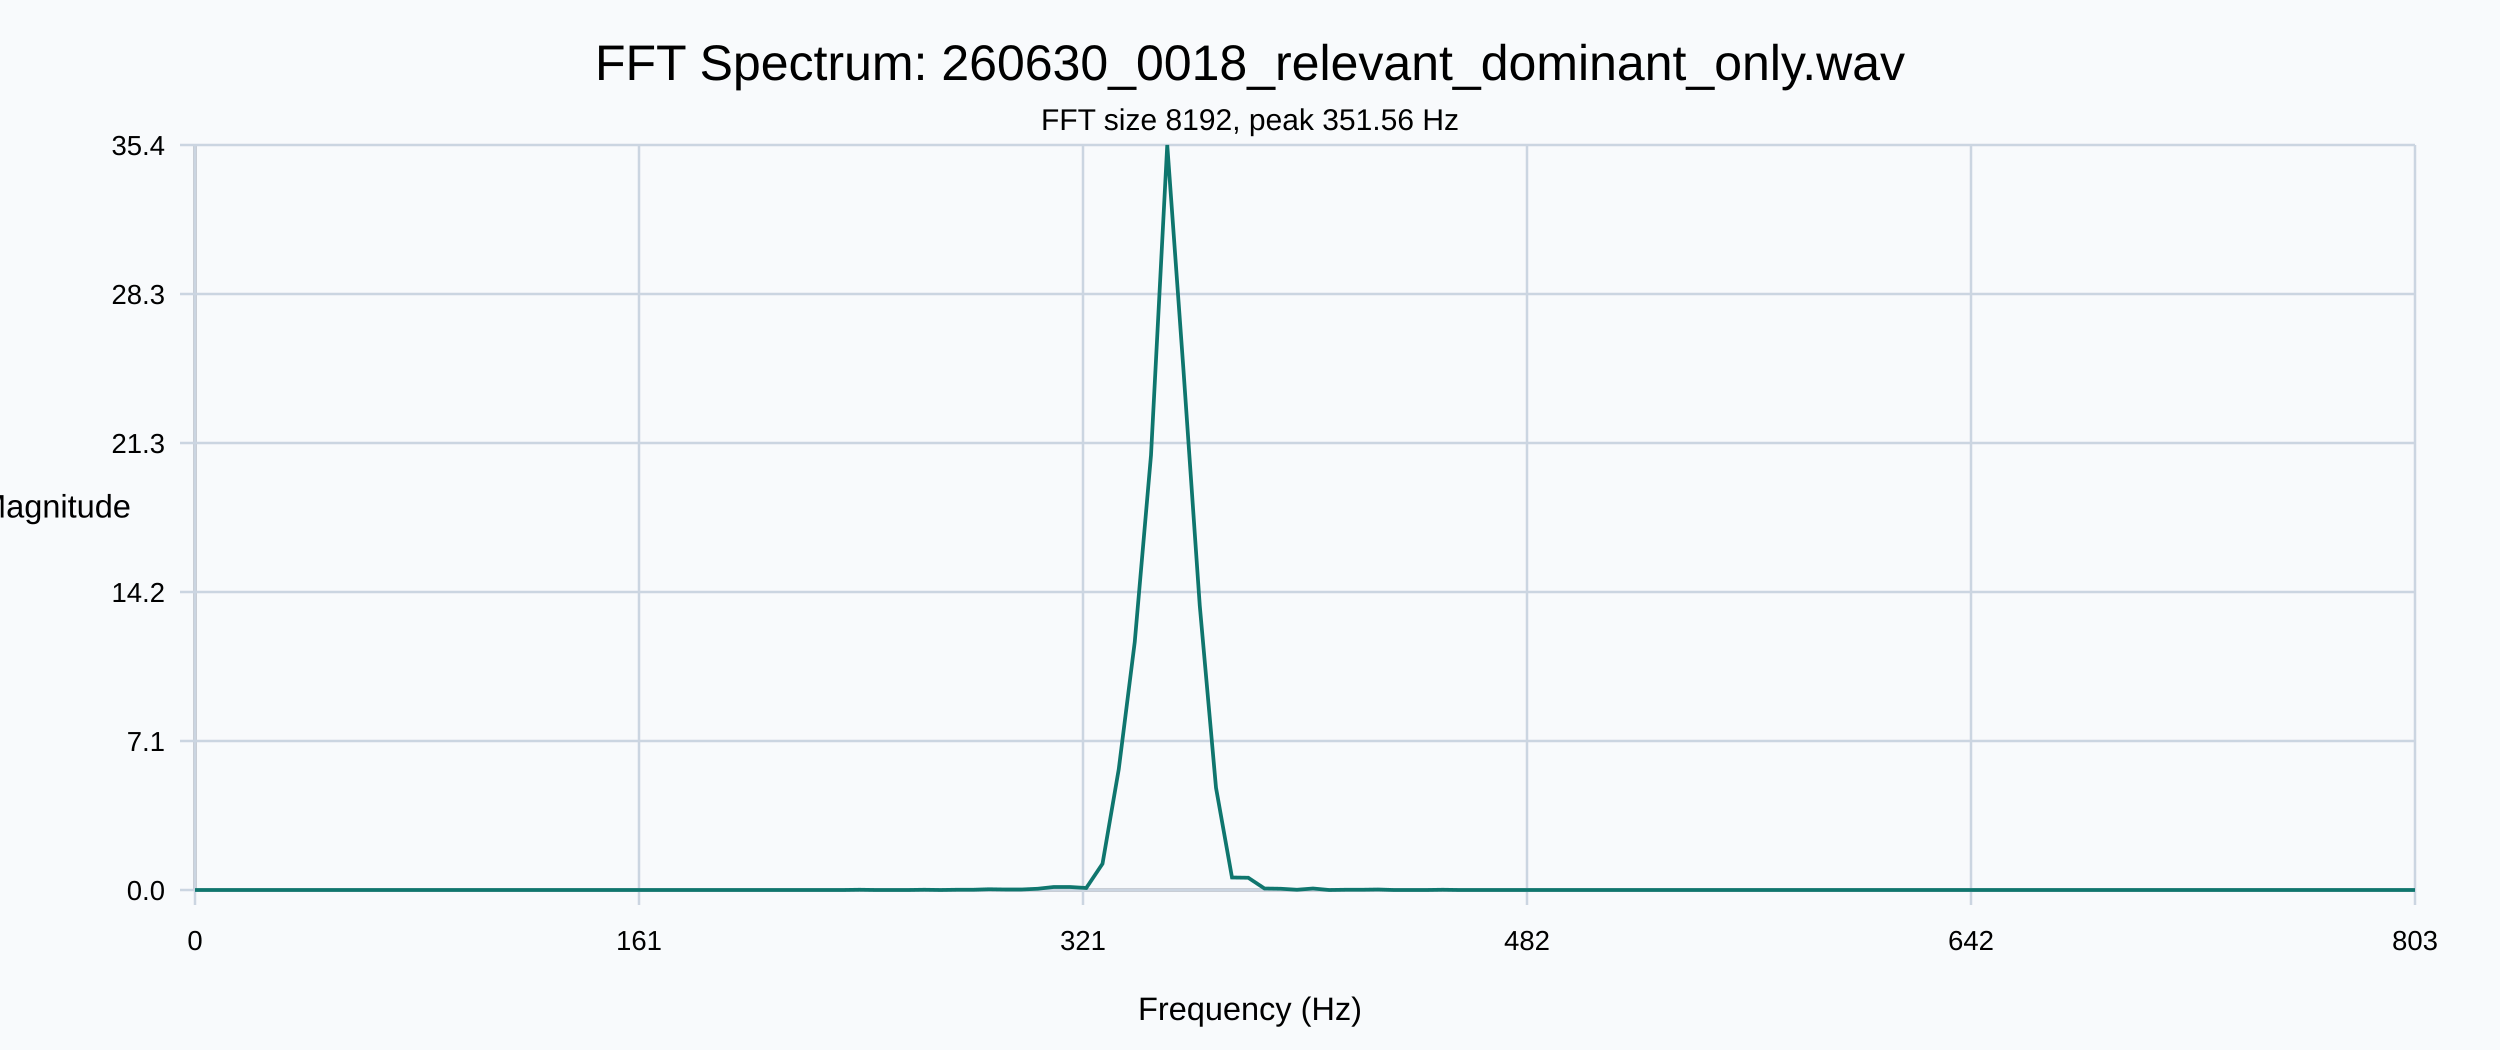
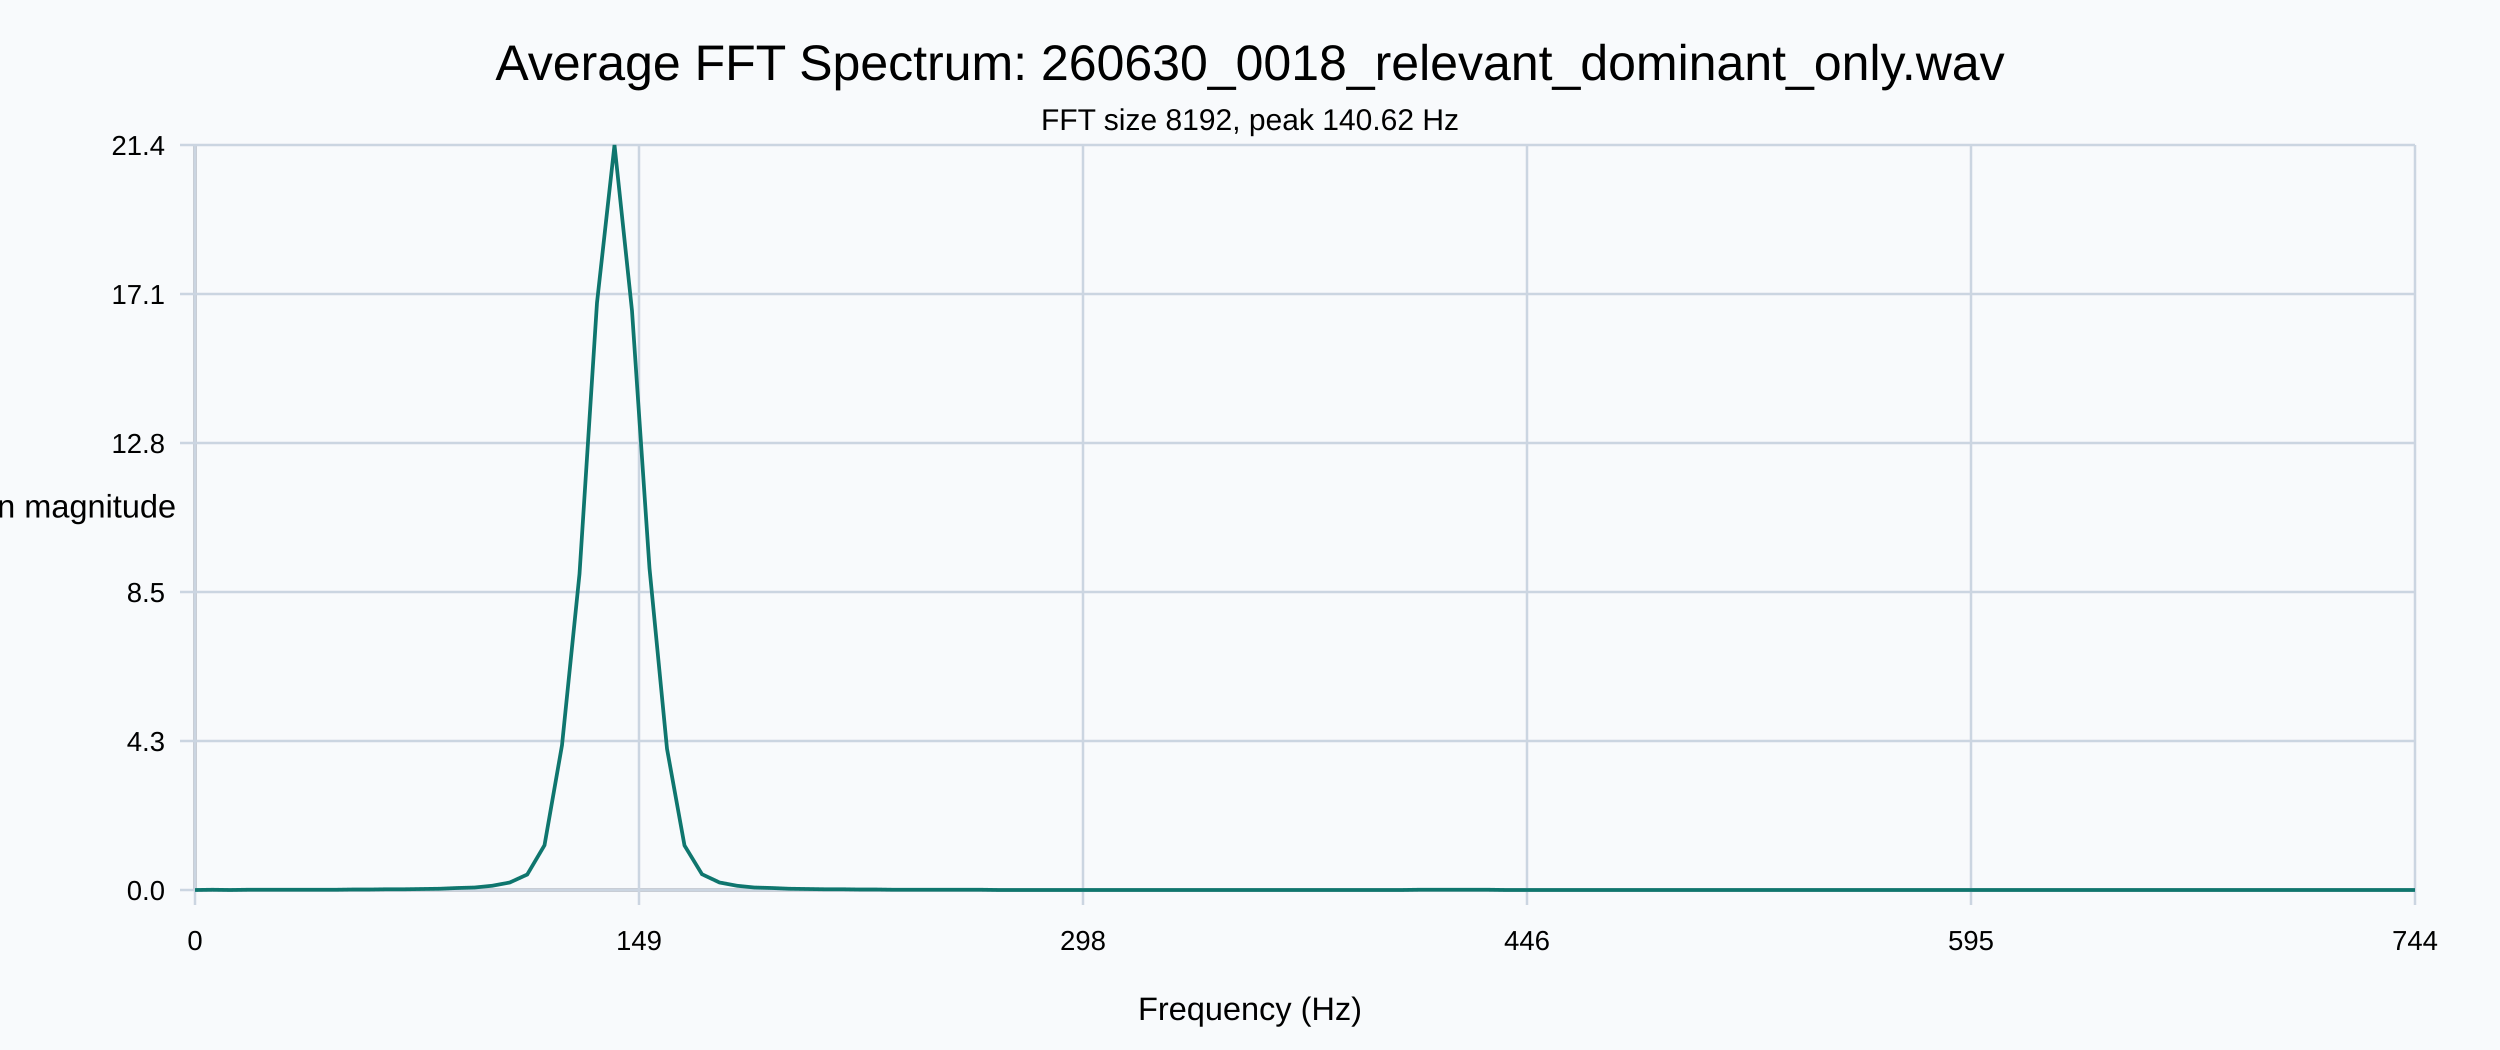
<svg xmlns="http://www.w3.org/2000/svg" width="1000" height="420" viewBox="0 0 1000 420">
  <rect width="100%" height="100%" fill="#f8fafc" />
-   <text x="500.0" y="32.0" font-size="20" font-family="Arial, sans-serif" text-anchor="middle">FFT Spectrum: 260630_0018_relevant_dominant_only.wav</text>
-   <text x="500.0" y="52.0" font-size="12" font-family="Arial, sans-serif" text-anchor="middle">FFT size 8192, peak 351.56 Hz</text>
+   <text x="500.0" y="32.0" font-size="20" font-family="Arial, sans-serif" text-anchor="middle">Average FFT Spectrum: 260630_0018_relevant_dominant_only.wav</text>
+   <text x="500.0" y="52.0" font-size="12" font-family="Arial, sans-serif" text-anchor="middle">FFT size 8192, peak 140.62 Hz</text>
  <line x1="78" y1="58" x2="78" y2="356" stroke="#334155" />
  <line x1="78" y1="356" x2="966" y2="356" stroke="#334155" />
  <text x="500.0" y="408.0" font-size="13" font-family="Arial, sans-serif" text-anchor="middle">Frequency (Hz)</text>
-   <text x="22.0" y="207.0" font-size="13" font-family="Arial, sans-serif" text-anchor="middle">Magnitude</text>
+   <text x="22.0" y="207.0" font-size="13" font-family="Arial, sans-serif" text-anchor="middle">Mean magnitude</text>
  <line x1="78.0" y1="58" x2="78.0" y2="362" stroke="#cbd5e1" />
  <text x="78.0" y="380.0" font-size="11" font-family="Arial, sans-serif" text-anchor="middle">0</text>
  <line x1="72" y1="356.0" x2="966" y2="356.0" stroke="#cbd5e1" />
  <text x="66.0" y="360.0" font-size="11" font-family="Arial, sans-serif" text-anchor="end">0.0</text>
  <line x1="255.6" y1="58" x2="255.6" y2="362" stroke="#cbd5e1" />
-   <text x="255.6" y="380.0" font-size="11" font-family="Arial, sans-serif" text-anchor="middle">161</text>
+   <text x="255.6" y="380.0" font-size="11" font-family="Arial, sans-serif" text-anchor="middle">149</text>
  <line x1="72" y1="296.4" x2="966" y2="296.4" stroke="#cbd5e1" />
-   <text x="66.0" y="300.4" font-size="11" font-family="Arial, sans-serif" text-anchor="end">7.1</text>
+   <text x="66.0" y="300.4" font-size="11" font-family="Arial, sans-serif" text-anchor="end">4.3</text>
  <line x1="433.2" y1="58" x2="433.2" y2="362" stroke="#cbd5e1" />
-   <text x="433.2" y="380.0" font-size="11" font-family="Arial, sans-serif" text-anchor="middle">321</text>
+   <text x="433.2" y="380.0" font-size="11" font-family="Arial, sans-serif" text-anchor="middle">298</text>
  <line x1="72" y1="236.8" x2="966" y2="236.8" stroke="#cbd5e1" />
-   <text x="66.0" y="240.8" font-size="11" font-family="Arial, sans-serif" text-anchor="end">14.2</text>
+   <text x="66.0" y="240.8" font-size="11" font-family="Arial, sans-serif" text-anchor="end">8.5</text>
  <line x1="610.8" y1="58" x2="610.8" y2="362" stroke="#cbd5e1" />
-   <text x="610.8" y="380.0" font-size="11" font-family="Arial, sans-serif" text-anchor="middle">482</text>
+   <text x="610.8" y="380.0" font-size="11" font-family="Arial, sans-serif" text-anchor="middle">446</text>
  <line x1="72" y1="177.2" x2="966" y2="177.2" stroke="#cbd5e1" />
-   <text x="66.0" y="181.2" font-size="11" font-family="Arial, sans-serif" text-anchor="end">21.3</text>
+   <text x="66.0" y="181.2" font-size="11" font-family="Arial, sans-serif" text-anchor="end">12.8</text>
  <line x1="788.4" y1="58" x2="788.4" y2="362" stroke="#cbd5e1" />
-   <text x="788.4" y="380.0" font-size="11" font-family="Arial, sans-serif" text-anchor="middle">642</text>
+   <text x="788.4" y="380.0" font-size="11" font-family="Arial, sans-serif" text-anchor="middle">595</text>
  <line x1="72" y1="117.6" x2="966" y2="117.6" stroke="#cbd5e1" />
-   <text x="66.0" y="121.6" font-size="11" font-family="Arial, sans-serif" text-anchor="end">28.3</text>
+   <text x="66.0" y="121.6" font-size="11" font-family="Arial, sans-serif" text-anchor="end">17.1</text>
  <line x1="966.0" y1="58" x2="966.0" y2="362" stroke="#cbd5e1" />
-   <text x="966.0" y="380.0" font-size="11" font-family="Arial, sans-serif" text-anchor="middle">803</text>
+   <text x="966.0" y="380.0" font-size="11" font-family="Arial, sans-serif" text-anchor="middle">744</text>
  <line x1="72" y1="58.0" x2="966" y2="58.0" stroke="#cbd5e1" />
-   <text x="66.0" y="62.0" font-size="11" font-family="Arial, sans-serif" text-anchor="end">35.4</text>
-   <polyline points="78.0,356.0 84.5,356.0 91.0,356.0 97.4,356.0 103.9,356.0 110.4,356.0 116.9,356.0 123.4,356.0 129.9,356.0 136.3,356.0 142.8,356.0 149.3,356.0 155.8,356.0 162.3,356.0 168.7,356.0 175.2,356.0 181.7,356.0 188.2,356.0 194.7,356.0 201.2,356.0 207.6,356.0 214.1,356.0 220.6,356.0 227.1,356.0 233.6,356.0 240.0,356.0 246.5,356.0 253.0,356.0 259.5,356.0 266.0,356.0 272.5,356.0 278.9,356.0 285.4,356.0 291.9,356.0 298.4,356.0 304.9,356.0 311.3,356.0 317.8,356.0 324.3,356.0 330.8,356.0 337.3,356.0 343.8,355.9 350.2,356.0 356.7,356.0 363.2,356.0 369.7,355.9 376.2,356.0 382.6,355.9 389.1,355.9 395.6,355.7 402.1,355.8 408.6,355.8 415.1,355.5 421.5,354.8 428.0,354.8 434.5,355.2 441.0,345.5 447.5,307.7 453.9,256.8 460.4,182.1 466.9,58.0 473.4,148.2 479.9,242.2 486.4,315.1 492.8,351.0 499.3,351.1 505.8,355.4 512.3,355.5 518.8,355.9 525.2,355.4 531.7,356.0 538.2,355.9 544.7,355.9 551.2,355.8 557.6,356.0 564.1,356.0 570.6,356.0 577.1,355.9 583.6,356.0 590.1,356.0 596.5,356.0 603.0,356.0 609.5,356.0 616.0,356.0 622.5,356.0 628.9,356.0 635.4,356.0 641.9,356.0 648.4,356.0 654.9,356.0 661.4,356.0 667.8,356.0 674.3,356.0 680.8,356.0 687.3,356.0 693.8,356.0 700.2,356.0 706.7,356.0 713.2,356.0 719.7,356.0 726.2,356.0 732.7,356.0 739.1,356.0 745.6,356.0 752.1,356.0 758.6,356.0 765.1,356.0 771.5,356.0 778.0,356.0 784.5,356.0 791.0,356.0 797.5,356.0 804.0,356.0 810.4,356.0 816.9,356.0 823.4,356.0 829.9,356.0 836.4,356.0 842.8,356.0 849.3,356.0 855.8,356.0 862.3,356.0 868.8,356.0 875.3,356.0 881.7,356.0 888.2,356.0 894.7,356.0 901.2,356.0 907.7,356.0 914.1,356.0 920.6,356.0 927.1,356.0 933.6,356.0 940.1,356.0 946.6,356.0 953.0,356.0 959.5,356.0 966.0,356.0" fill="none" stroke="#0f766e" stroke-width="1.5" />
+   <text x="66.0" y="62.0" font-size="11" font-family="Arial, sans-serif" text-anchor="end">21.4</text>
+   <polyline points="78.0,356.0 85.0,355.9 92.0,356.0 99.0,355.9 106.0,355.9 113.0,355.9 120.0,355.9 126.9,355.9 133.9,355.9 140.9,355.8 147.9,355.8 154.9,355.7 161.9,355.7 168.9,355.6 175.9,355.5 182.9,355.2 189.9,355.0 196.9,354.3 203.9,353.0 210.9,349.8 217.8,338.1 224.8,298.1 231.8,229.6 238.8,121.1 245.8,58.0 252.8,124.3 259.8,227.3 266.8,299.5 273.8,338.2 280.8,349.7 287.8,353.0 294.8,354.3 301.7,355.0 308.7,355.2 315.7,355.5 322.7,355.6 329.7,355.7 336.7,355.7 343.7,355.8 350.7,355.8 357.7,355.9 364.7,355.9 371.7,355.9 378.7,355.9 385.7,355.9 392.6,355.9 399.6,356.0 406.6,356.0 413.6,356.0 420.6,356.0 427.6,356.0 434.6,356.0 441.6,356.0 448.6,356.0 455.6,356.0 462.6,356.0 469.6,356.0 476.6,356.0 483.5,356.0 490.5,356.0 497.5,356.0 504.5,356.0 511.5,356.0 518.5,356.0 525.5,356.0 532.5,356.0 539.5,356.0 546.5,356.0 553.5,356.0 560.5,356.0 567.4,355.9 574.4,355.9 581.4,355.9 588.4,355.9 595.4,355.9 602.4,356.0 609.4,356.0 616.4,356.0 623.4,356.0 630.4,356.0 637.4,356.0 644.4,356.0 651.4,356.0 658.3,356.0 665.3,356.0 672.3,356.0 679.3,356.0 686.3,356.0 693.3,356.0 700.3,356.0 707.3,356.0 714.3,356.0 721.3,356.0 728.3,356.0 735.3,356.0 742.3,356.0 749.2,356.0 756.2,356.0 763.2,356.0 770.2,356.0 777.2,356.0 784.2,356.0 791.2,356.0 798.2,356.0 805.2,356.0 812.2,356.0 819.2,356.0 826.2,356.0 833.1,356.0 840.1,356.0 847.1,356.0 854.1,356.0 861.1,356.0 868.1,356.0 875.1,356.0 882.1,356.0 889.1,356.0 896.1,356.0 903.1,356.0 910.1,356.0 917.1,356.0 924.0,356.0 931.0,356.0 938.0,356.0 945.0,356.0 952.0,356.0 959.0,356.0 966.0,356.0" fill="none" stroke="#0f766e" stroke-width="1.5" />
</svg>
